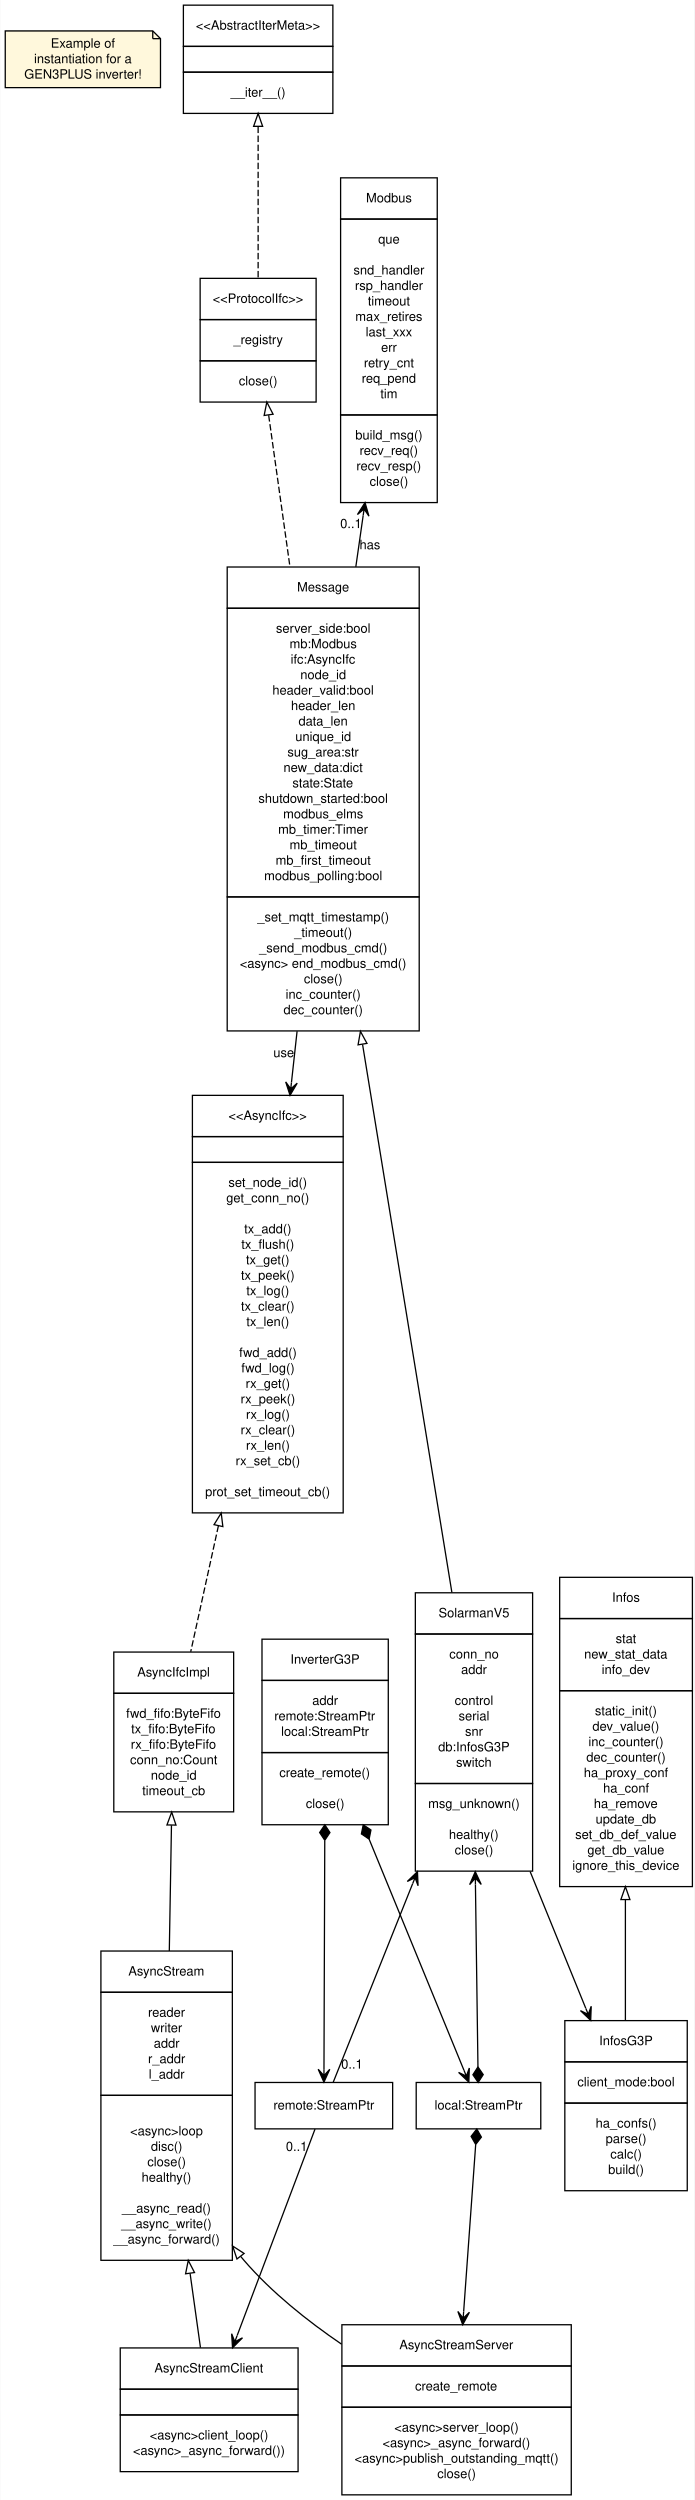
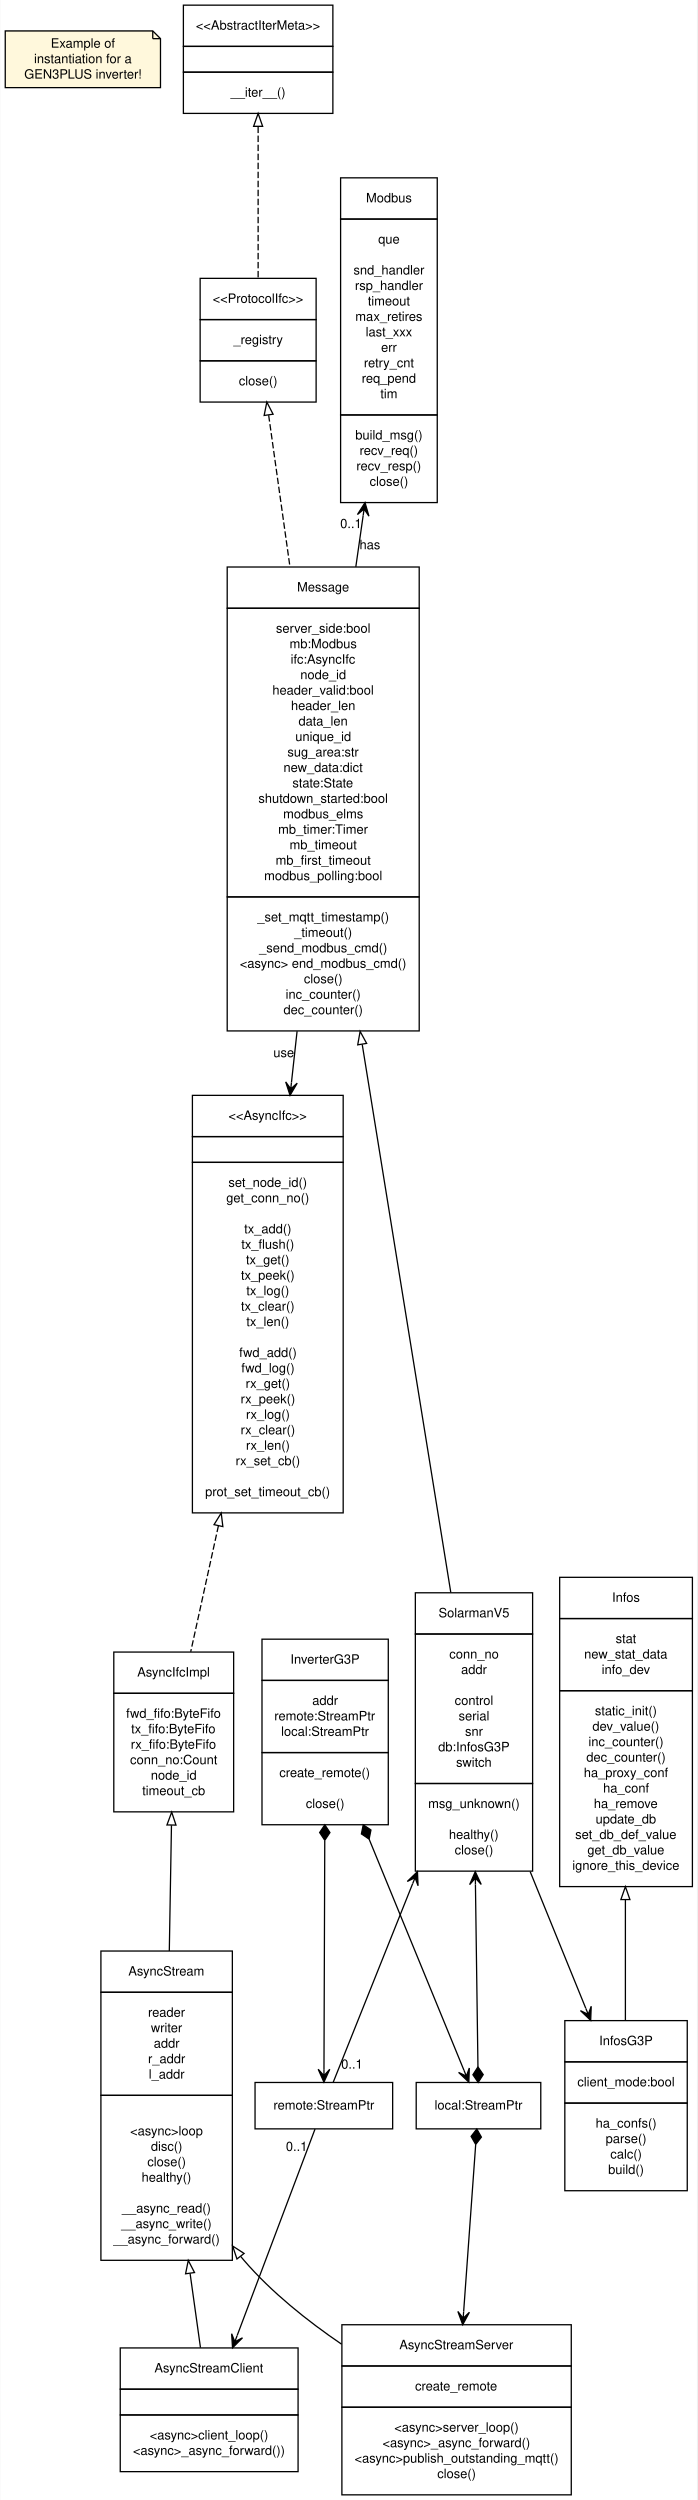
- <svg xmlns="http://www.w3.org/2000/svg" width="539pt" height="1940pt" viewBox="0.00 0.00 538.62 1940.00">
+ <svg xmlns="http://www.w3.org/2000/svg" width="541pt" height="1940pt" viewBox="0.00 0.00 540.62 1940.00">
  <g id="graph0" class="graph" transform="scale(1 1) rotate(0) translate(4 1936)">
-     <polygon fill="#ffffff" stroke="transparent" points="-4,4 -4,-1936 534.616,-1936 534.616,4 -4,4" />
+     <polygon fill="#ffffff" stroke="transparent" points="-4,4 -4,-1936 536.616,-1936 536.616,4 -4,4" />
    <g id="node1" class="node">
      <polygon fill="#fff8dc" stroke="#000000" points="114.35,-1912 -.117,-1912 -.117,-1868 120.35,-1868 120.35,-1906 114.35,-1912" />
      <polyline fill="none" stroke="#000000" points="114.35,-1912 114.35,-1906 " />
      <polyline fill="none" stroke="#000000" points="120.35,-1906 114.35,-1906 " />
      <text text-anchor="middle" x="60.117" y="-1899" font-family="Helvetica,sans-Serif" font-size="10.00" fill="#000000">Example of</text>
      <text text-anchor="middle" x="60.117" y="-1887" font-family="Helvetica,sans-Serif" font-size="10.00" fill="#000000">instantiation for a</text>
      <text text-anchor="middle" x="60.117" y="-1875" font-family="Helvetica,sans-Serif" font-size="10.00" fill="#000000">GEN3PLUS inverter!</text>
    </g>
    <g id="node2" class="node">
      <polygon fill="none" stroke="#000000" points="138.117,-1900 138.117,-1932 254.117,-1932 254.117,-1900 138.117,-1900" />
      <text text-anchor="start" x="147.766" y="-1913" font-family="Helvetica,sans-Serif" font-size="10.00" fill="#000000">&lt;&lt;AbstractIterMeta&gt;&gt;</text>
      <polygon fill="none" stroke="#000000" points="138.117,-1880 138.117,-1900 254.117,-1900 254.117,-1880 138.117,-1880" />
      <polygon fill="none" stroke="#000000" points="138.117,-1848 138.117,-1880 254.117,-1880 254.117,-1848 138.117,-1848" />
      <text text-anchor="start" x="174.726" y="-1861" font-family="Helvetica,sans-Serif" font-size="10.00" fill="#000000">__iter__()</text>
    </g>
    <g id="node15" class="node">
      <polygon fill="none" stroke="#000000" points="151.117,-1688 151.117,-1720 241.117,-1720 241.117,-1688 151.117,-1688" />
      <text text-anchor="start" x="160.823" y="-1701" font-family="Helvetica,sans-Serif" font-size="10.00" fill="#000000">&lt;&lt;ProtocolIfc&gt;&gt;</text>
      <polygon fill="none" stroke="#000000" points="151.117,-1656 151.117,-1688 241.117,-1688 241.117,-1656 151.117,-1656" />
      <text text-anchor="start" x="176.95" y="-1669" font-family="Helvetica,sans-Serif" font-size="10.00" fill="#000000">_registry</text>
      <polygon fill="none" stroke="#000000" points="151.117,-1624 151.117,-1656 241.117,-1656 241.117,-1624 151.117,-1624" />
      <text text-anchor="start" x="181.119" y="-1637" font-family="Helvetica,sans-Serif" font-size="10.00" fill="#000000">close()</text>
    </g>
    <g id="edge14" class="edge">
      <path fill="none" stroke="#000000" stroke-dasharray="5,2" d="M196.117,-1837.756C196.117,-1802.088 196.117,-1755.176 196.117,-1720.364" />
      <polygon fill="none" stroke="#000000" points="192.617,-1837.967 196.117,-1847.967 199.617,-1837.967 192.617,-1837.967" />
    </g>
    <g id="node3" class="node">
      <polygon fill="none" stroke="#000000" points="199.117,-632 199.117,-664 297.116,-664 297.116,-632 199.117,-632" />
      <text text-anchor="start" x="221.167" y="-645" font-family="Helvetica,sans-Serif" font-size="10.00" fill="#000000">InverterG3P</text>
      <polygon fill="none" stroke="#000000" points="199.117,-576 199.117,-632 297.116,-632 297.116,-576 199.117,-576" />
      <text text-anchor="start" x="238.113" y="-613" font-family="Helvetica,sans-Serif" font-size="10.00" fill="#000000">addr</text>
      <text text-anchor="start" x="208.669" y="-601" font-family="Helvetica,sans-Serif" font-size="10.00" fill="#000000">remote:StreamPtr</text>
      <text text-anchor="start" x="213.948" y="-589" font-family="Helvetica,sans-Serif" font-size="10.00" fill="#000000">local:StreamPtr</text>
      <polygon fill="none" stroke="#000000" points="199.117,-520 199.117,-576 297.116,-576 297.116,-520 199.117,-520" />
      <text text-anchor="start" x="212.559" y="-557" font-family="Helvetica,sans-Serif" font-size="10.00" fill="#000000">create_remote()</text>
      <text text-anchor="start" x="233.119" y="-533" font-family="Helvetica,sans-Serif" font-size="10.00" fill="#000000">close()</text>
    </g>
    <g id="node4" class="node">
      <polygon fill="none" stroke="#000000" points="415.453,-320 318.78,-320 318.78,-284 415.453,-284 415.453,-320" />
      <text text-anchor="middle" x="367.116" y="-299" font-family="Helvetica,sans-Serif" font-size="10.00" fill="#000000">local:StreamPtr</text>
    </g>
    <g id="edge1" class="edge">
      <path fill="none" stroke="#000000" d="M282.253,-508.809C307.053,-448.374 339.084,-370.316 355.81,-329.554" />
      <polygon fill="#000000" stroke="#000000" points="282.241,-508.84 283.663,-515.91 277.685,-519.942 276.262,-512.873 282.241,-508.84" />
      <polygon fill="#000000" stroke="#000000" points="359.623,-320.263 359.989,-331.222 357.724,-324.888 355.826,-329.514 355.826,-329.514 355.826,-329.514 357.724,-324.888 351.663,-327.806 359.623,-320.263 359.623,-320.263" />
    </g>
    <g id="node5" class="node">
      <polygon fill="none" stroke="#000000" points="300.511,-320 193.722,-320 193.722,-284 300.511,-284 300.511,-320" />
      <text text-anchor="middle" x="247.117" y="-299" font-family="Helvetica,sans-Serif" font-size="10.00" fill="#000000">remote:StreamPtr</text>
    </g>
    <g id="edge2" class="edge">
      <path fill="none" stroke="#000000" d="M247.825,-507.591C247.619,-447.68 247.354,-370.943 247.214,-330.266" />
      <polygon fill="#000000" stroke="#000000" points="247.827,-507.942 251.847,-513.928 247.868,-519.942 243.847,-513.956 247.827,-507.942" />
      <polygon fill="#000000" stroke="#000000" points="247.179,-320.263 251.714,-330.247 247.197,-325.263 247.214,-330.263 247.214,-330.263 247.214,-330.263 247.197,-325.263 242.714,-330.278 247.179,-320.263 247.179,-320.263" />
    </g>
    <g id="node9" class="node">
      <polygon fill="none" stroke="#000000" points="261.116,-100 261.116,-132 439.116,-132 439.116,-100 261.116,-100" />
      <text text-anchor="start" x="305.668" y="-113" font-family="Helvetica,sans-Serif" font-size="10.00" fill="#000000">AsyncStreamServer</text>
      <polygon fill="none" stroke="#000000" points="261.116,-68 261.116,-100 439.116,-100 439.116,-68 261.116,-68" />
      <text text-anchor="start" x="317.887" y="-81" font-family="Helvetica,sans-Serif" font-size="10.00" fill="#000000">create_remote</text>
      <polygon fill="none" stroke="#000000" points="261.116,0 261.116,-68 439.116,-68 439.116,0 261.116,0" />
      <text text-anchor="start" x="301.774" y="-49" font-family="Helvetica,sans-Serif" font-size="10.00" fill="#000000">&lt;async&gt;server_loop()</text>
      <text text-anchor="start" x="292.605" y="-37" font-family="Helvetica,sans-Serif" font-size="10.00" fill="#000000">&lt;async&gt;_async_forward()</text>
      <text text-anchor="start" x="270.925" y="-25" font-family="Helvetica,sans-Serif" font-size="10.00" fill="#000000">&lt;async&gt;publish_outstanding_mqtt()</text>
      <text text-anchor="start" x="335.119" y="-13" font-family="Helvetica,sans-Serif" font-size="10.00" fill="#000000">close()</text>
    </g>
    <g id="edge8" class="edge">
      <path fill="none" stroke="#000000" d="M364.931,-271.665C362.587,-239.118 358.772,-186.166 355.601,-142.143" />
      <polygon fill="#000000" stroke="#000000" points="364.949,-271.904 369.369,-277.601 365.811,-283.873 361.39,-278.176 364.949,-271.904" />
      <polygon fill="#000000" stroke="#000000" points="354.873,-132.032 360.08,-141.683 355.232,-137.019 355.592,-142.006 355.592,-142.006 355.592,-142.006 355.232,-137.019 351.103,-142.33 354.873,-132.032 354.873,-132.032" />
    </g>
    <g id="node10" class="node">
      <polygon fill="none" stroke="#000000" points="89.117,-82 89.117,-114 227.117,-114 227.117,-82 89.117,-82" />
      <text text-anchor="start" x="115.614" y="-95" font-family="Helvetica,sans-Serif" font-size="10.00" fill="#000000">AsyncStreamClient</text>
      <polygon fill="none" stroke="#000000" points="89.117,-62 89.117,-82 227.117,-82 227.117,-62 89.117,-62" />
      <polygon fill="none" stroke="#000000" points="89.117,-18 89.117,-62 227.117,-62 227.117,-18 89.117,-18" />
      <text text-anchor="start" x="111.995" y="-43" font-family="Helvetica,sans-Serif" font-size="10.00" fill="#000000">&lt;async&gt;client_loop()</text>
      <text text-anchor="start" x="98.941" y="-31" font-family="Helvetica,sans-Serif" font-size="10.00" fill="#000000">&lt;async&gt;_async_forward())</text>
    </g>
    <g id="edge10" class="edge">
      <path fill="none" stroke="#000000" d="M240.281,-283.873C227.52,-250.037 199.583,-175.957 179.838,-123.599" />
      <polygon fill="#000000" stroke="#000000" points="176.252,-114.09 183.992,-121.859 178.017,-118.769 179.781,-123.447 179.781,-123.447 179.781,-123.447 178.017,-118.769 175.57,-125.035 176.252,-114.09 176.252,-114.09" />
      <text text-anchor="middle" x="225.976" y="-266.896" font-family="Helvetica,sans-Serif" font-size="10.00" fill="#000000">0..1</text>
    </g>
    <g id="node6" class="node">
      <polygon fill="none" stroke="#000000" points="145.117,-1054 145.117,-1086 262.116,-1086 262.116,-1054 145.117,-1054" />
      <text text-anchor="start" x="173.046" y="-1067" font-family="Helvetica,sans-Serif" font-size="10.00" fill="#000000">&lt;&lt;AsyncIfc&gt;&gt;</text>
      <polygon fill="none" stroke="#000000" points="145.117,-1034 145.117,-1054 262.116,-1054 262.116,-1034 145.117,-1034" />
      <polygon fill="none" stroke="#000000" points="145.117,-762 145.117,-1034 262.116,-1034 262.116,-762 145.117,-762" />
      <text text-anchor="start" x="173.053" y="-1015" font-family="Helvetica,sans-Serif" font-size="10.00" fill="#000000">set_node_id()</text>
      <text text-anchor="start" x="171.382" y="-1003" font-family="Helvetica,sans-Serif" font-size="10.00" fill="#000000">get_conn_no()</text>
      <text text-anchor="start" x="185.28" y="-979" font-family="Helvetica,sans-Serif" font-size="10.00" fill="#000000">tx_add()</text>
      <text text-anchor="start" x="183.06" y="-967" font-family="Helvetica,sans-Serif" font-size="10.00" fill="#000000">tx_flush()</text>
      <text text-anchor="start" x="186.67" y="-955" font-family="Helvetica,sans-Serif" font-size="10.00" fill="#000000">tx_get()</text>
      <text text-anchor="start" x="182.78" y="-943" font-family="Helvetica,sans-Serif" font-size="10.00" fill="#000000">tx_peek()</text>
      <text text-anchor="start" x="186.95" y="-931" font-family="Helvetica,sans-Serif" font-size="10.00" fill="#000000">tx_log()</text>
      <text text-anchor="start" x="182.786" y="-919" font-family="Helvetica,sans-Serif" font-size="10.00" fill="#000000">tx_clear()</text>
      <text text-anchor="start" x="186.95" y="-907" font-family="Helvetica,sans-Serif" font-size="10.00" fill="#000000">tx_len()</text>
      <text text-anchor="start" x="181.391" y="-883" font-family="Helvetica,sans-Serif" font-size="10.00" fill="#000000">fwd_add()</text>
      <text text-anchor="start" x="183.061" y="-871" font-family="Helvetica,sans-Serif" font-size="10.00" fill="#000000">fwd_log()</text>
      <text text-anchor="start" x="186.395" y="-859" font-family="Helvetica,sans-Serif" font-size="10.00" fill="#000000">rx_get()</text>
      <text text-anchor="start" x="182.505" y="-847" font-family="Helvetica,sans-Serif" font-size="10.00" fill="#000000">rx_peek()</text>
      <text text-anchor="start" x="186.675" y="-835" font-family="Helvetica,sans-Serif" font-size="10.00" fill="#000000">rx_log()</text>
      <text text-anchor="start" x="182.511" y="-823" font-family="Helvetica,sans-Serif" font-size="10.00" fill="#000000">rx_clear()</text>
      <text text-anchor="start" x="186.675" y="-811" font-family="Helvetica,sans-Serif" font-size="10.00" fill="#000000">rx_len()</text>
      <text text-anchor="start" x="178.615" y="-799" font-family="Helvetica,sans-Serif" font-size="10.00" fill="#000000">rx_set_cb()</text>
      <text text-anchor="start" x="154.996" y="-775" font-family="Helvetica,sans-Serif" font-size="10.00" fill="#000000">prot_set_timeout_cb()</text>
    </g>
    <g id="node7" class="node">
      <polygon fill="none" stroke="#000000" points="84.117,-622 84.117,-654 177.117,-654 177.117,-622 84.117,-622" />
      <text text-anchor="start" x="102.281" y="-635" font-family="Helvetica,sans-Serif" font-size="10.00" fill="#000000">AsyncIfcImpl</text>
      <polygon fill="none" stroke="#000000" points="84.117,-530 84.117,-622 177.117,-622 177.117,-530 84.117,-530" />
      <text text-anchor="start" x="93.665" y="-603" font-family="Helvetica,sans-Serif" font-size="10.00" fill="#000000">fwd_fifo:ByteFifo</text>
      <text text-anchor="start" x="97.553" y="-591" font-family="Helvetica,sans-Serif" font-size="10.00" fill="#000000">tx_fifo:ByteFifo</text>
      <text text-anchor="start" x="97.278" y="-579" font-family="Helvetica,sans-Serif" font-size="10.00" fill="#000000">rx_fifo:ByteFifo</text>
      <text text-anchor="start" x="96.713" y="-567" font-family="Helvetica,sans-Serif" font-size="10.00" fill="#000000">conn_no:Count</text>
      <text text-anchor="start" x="112.83" y="-555" font-family="Helvetica,sans-Serif" font-size="10.00" fill="#000000">node_id</text>
      <text text-anchor="start" x="106.166" y="-543" font-family="Helvetica,sans-Serif" font-size="10.00" fill="#000000">timeout_cb</text>
    </g>
    <g id="edge3" class="edge">
      <path fill="none" stroke="#000000" stroke-dasharray="5,2" d="M165.298,-752.002C157.592,-716.957 149.965,-682.269 143.792,-654.197" />
      <polygon fill="none" stroke="#000000" points="161.906,-752.875 167.472,-761.89 168.743,-751.372 161.906,-752.875" />
    </g>
    <g id="node8" class="node">
      <polygon fill="none" stroke="#000000" points="74.117,-390 74.117,-422 176.117,-422 176.117,-390 74.117,-390" />
      <text text-anchor="start" x="95.391" y="-403" font-family="Helvetica,sans-Serif" font-size="10.00" fill="#000000">AsyncStream</text>
      <polygon fill="none" stroke="#000000" points="74.117,-310 74.117,-390 176.117,-390 176.117,-310 74.117,-310" />
      <text text-anchor="start" x="110.669" y="-371" font-family="Helvetica,sans-Serif" font-size="10.00" fill="#000000">reader</text>
      <text text-anchor="start" x="112.9" y="-359" font-family="Helvetica,sans-Serif" font-size="10.00" fill="#000000">writer</text>
      <text text-anchor="start" x="115.114" y="-347" font-family="Helvetica,sans-Serif" font-size="10.00" fill="#000000">addr</text>
      <text text-anchor="start" x="110.669" y="-335" font-family="Helvetica,sans-Serif" font-size="10.00" fill="#000000">r_addr</text>
      <text text-anchor="start" x="111.225" y="-323" font-family="Helvetica,sans-Serif" font-size="10.00" fill="#000000">l_addr</text>
      <polygon fill="none" stroke="#000000" points="74.117,-182 74.117,-310 176.117,-310 176.117,-182 74.117,-182" />
      <text text-anchor="start" x="96.77" y="-279" font-family="Helvetica,sans-Serif" font-size="10.00" fill="#000000">&lt;async&gt;loop</text>
      <text text-anchor="start" x="112.898" y="-267" font-family="Helvetica,sans-Serif" font-size="10.00" fill="#000000">disc()</text>
      <text text-anchor="start" x="110.119" y="-255" font-family="Helvetica,sans-Serif" font-size="10.00" fill="#000000">close()</text>
      <text text-anchor="start" x="105.671" y="-243" font-family="Helvetica,sans-Serif" font-size="10.00" fill="#000000">healthy()</text>
      <text text-anchor="start" x="90.387" y="-219" font-family="Helvetica,sans-Serif" font-size="10.00" fill="#000000">__async_read()</text>
      <text text-anchor="start" x="89.838" y="-207" font-family="Helvetica,sans-Serif" font-size="10.00" fill="#000000">__async_write()</text>
      <text text-anchor="start" x="83.724" y="-195" font-family="Helvetica,sans-Serif" font-size="10.00" fill="#000000">__async_forward()</text>
    </g>
    <g id="edge4" class="edge">
      <path fill="none" stroke="#000000" d="M128.868,-519.586C128.359,-490.074 127.757,-455.155 127.186,-422.029" />
      <polygon fill="none" stroke="#000000" points="125.372,-519.85 129.044,-529.788 132.371,-519.729 125.372,-519.85" />
    </g>
    <g id="edge5" class="edge">
      <path fill="none" stroke="#000000" d="M182.578,-185.02C183.415,-184 184.262,-182.993 185.117,-182 206.479,-157.189 234.247,-135.028 260.892,-116.89" />
      <polygon fill="none" stroke="#000000" points="179.688,-183.036 176.326,-193.083 185.219,-187.326 179.688,-183.036" />
    </g>
    <g id="edge6" class="edge">
      <path fill="none" stroke="#000000" d="M143.321,-171.808C146.195,-151.256 148.999,-131.202 151.38,-114.177" />
      <polygon fill="none" stroke="#000000" points="139.825,-171.537 141.906,-181.926 146.758,-172.507 139.825,-171.537" />
    </g>
    <g id="node11" class="node">
      <polygon fill="none" stroke="#000000" points="318.116,-668 318.116,-700 409.116,-700 409.116,-668 318.116,-668" />
      <text text-anchor="start" x="336.111" y="-681" font-family="Helvetica,sans-Serif" font-size="10.00" fill="#000000">SolarmanV5</text>
      <polygon fill="none" stroke="#000000" points="318.116,-552 318.116,-668 409.116,-668 409.116,-552 318.116,-552" />
      <text text-anchor="start" x="344.44" y="-649" font-family="Helvetica,sans-Serif" font-size="10.00" fill="#000000">conn_no</text>
      <text text-anchor="start" x="353.613" y="-637" font-family="Helvetica,sans-Serif" font-size="10.00" fill="#000000">addr</text>
      <text text-anchor="start" x="348.615" y="-613" font-family="Helvetica,sans-Serif" font-size="10.00" fill="#000000">control</text>
      <text text-anchor="start" x="351.674" y="-601" font-family="Helvetica,sans-Serif" font-size="10.00" fill="#000000">serial</text>
      <text text-anchor="start" x="356.673" y="-589" font-family="Helvetica,sans-Serif" font-size="10.00" fill="#000000">snr</text>
      <text text-anchor="start" x="335.827" y="-577" font-family="Helvetica,sans-Serif" font-size="10.00" fill="#000000">db:InfosG3P</text>
      <text text-anchor="start" x="349.728" y="-565" font-family="Helvetica,sans-Serif" font-size="10.00" fill="#000000">switch</text>
      <polygon fill="none" stroke="#000000" points="318.116,-484 318.116,-552 409.116,-552 409.116,-484 318.116,-484" />
      <text text-anchor="start" x="328.057" y="-533" font-family="Helvetica,sans-Serif" font-size="10.00" fill="#000000">msg_unknown()</text>
      <text text-anchor="start" x="344.171" y="-509" font-family="Helvetica,sans-Serif" font-size="10.00" fill="#000000">healthy()</text>
      <text text-anchor="start" x="348.619" y="-497" font-family="Helvetica,sans-Serif" font-size="10.00" fill="#000000">close()</text>
    </g>
    <g id="edge7" class="edge">
      <path fill="none" stroke="#000000" d="M364.751,-473.524C365.462,-421.914 366.238,-365.662 366.701,-332.138" />
      <polygon fill="#000000" stroke="#000000" points="364.612,-483.602 360.25,-473.541 364.681,-478.603 364.75,-473.603 364.75,-473.603 364.75,-473.603 364.681,-478.603 369.249,-473.665 364.612,-483.602 364.612,-483.602" />
      <polygon fill="#000000" stroke="#000000" points="366.702,-332.052 362.785,-325.997 366.868,-320.053 370.784,-326.108 366.702,-332.052" />
    </g>
    <g id="edge9" class="edge">
      <path fill="none" stroke="#000000" d="M316.016,-474.248C292.555,-415.596 266.626,-350.773 254.338,-320.053" />
      <polygon fill="#000000" stroke="#000000" points="319.757,-483.602 311.865,-475.989 317.9,-478.96 316.043,-474.317 316.043,-474.317 316.043,-474.317 317.9,-478.96 320.222,-472.646 319.757,-483.602 319.757,-483.602" />
      <text text-anchor="middle" x="268.917" y="-330.744" font-family="Helvetica,sans-Serif" font-size="10.00" fill="#000000">0..1</text>
    </g>
    <g id="node13" class="node">
      <polygon fill="none" stroke="#000000" points="434.116,-336 434.116,-368 529.116,-368 529.116,-336 434.116,-336" />
      <text text-anchor="start" x="460.775" y="-349" font-family="Helvetica,sans-Serif" font-size="10.00" fill="#000000">InfosG3P</text>
      <polygon fill="none" stroke="#000000" points="434.116,-304 434.116,-336 529.116,-336 529.116,-304 434.116,-304" />
      <text text-anchor="start" x="443.829" y="-317" font-family="Helvetica,sans-Serif" font-size="10.00" fill="#000000">client_mode:bool</text>
      <polygon fill="none" stroke="#000000" points="434.116,-236 434.116,-304 529.116,-304 529.116,-236 434.116,-236" />
      <text text-anchor="start" x="458" y="-285" font-family="Helvetica,sans-Serif" font-size="10.00" fill="#000000">ha_confs()</text>
      <text text-anchor="start" x="465.784" y="-273" font-family="Helvetica,sans-Serif" font-size="10.00" fill="#000000">parse()</text>
      <text text-anchor="start" x="469.399" y="-261" font-family="Helvetica,sans-Serif" font-size="10.00" fill="#000000">calc()</text>
      <text text-anchor="start" x="467.73" y="-249" font-family="Helvetica,sans-Serif" font-size="10.00" fill="#000000">build()</text>
    </g>
    <g id="edge12" class="edge">
      <path fill="none" stroke="#000000" d="M407.223,-483.602C421.582,-448.314 437.2,-409.93 450.363,-377.581" />
      <polygon fill="#000000" stroke="#000000" points="454.186,-368.186 454.585,-379.145 452.301,-372.817 450.417,-377.449 450.417,-377.449 450.417,-377.449 452.301,-372.817 446.248,-375.753 454.186,-368.186 454.186,-368.186" />
    </g>
    <g id="node12" class="node">
      <polygon fill="none" stroke="#000000" points="430.116,-680 430.116,-712 533.116,-712 533.116,-680 430.116,-680" />
      <text text-anchor="start" x="470.779" y="-693" font-family="Helvetica,sans-Serif" font-size="10.00" fill="#000000">Infos</text>
      <polygon fill="none" stroke="#000000" points="430.116,-624 430.116,-680 533.116,-680 533.116,-624 430.116,-624" />
      <text text-anchor="start" x="473.558" y="-661" font-family="Helvetica,sans-Serif" font-size="10.00" fill="#000000">stat</text>
      <text text-anchor="start" x="449.103" y="-649" font-family="Helvetica,sans-Serif" font-size="10.00" fill="#000000">new_stat_data</text>
      <text text-anchor="start" x="462.72" y="-637" font-family="Helvetica,sans-Serif" font-size="10.00" fill="#000000">info_dev</text>
      <polygon fill="none" stroke="#000000" points="430.116,-472 430.116,-624 533.116,-624 533.116,-472 430.116,-472" />
      <text text-anchor="start" x="457.452" y="-605" font-family="Helvetica,sans-Serif" font-size="10.00" fill="#000000">static_init()</text>
      <text text-anchor="start" x="455.501" y="-593" font-family="Helvetica,sans-Serif" font-size="10.00" fill="#000000">dev_value()</text>
      <text text-anchor="start" x="452.447" y="-581" font-family="Helvetica,sans-Serif" font-size="10.00" fill="#000000">inc_counter()</text>
      <text text-anchor="start" x="450.777" y="-569" font-family="Helvetica,sans-Serif" font-size="10.00" fill="#000000">dec_counter()</text>
      <text text-anchor="start" x="448.827" y="-557" font-family="Helvetica,sans-Serif" font-size="10.00" fill="#000000">ha_proxy_conf</text>
      <text text-anchor="start" x="463.829" y="-545" font-family="Helvetica,sans-Serif" font-size="10.00" fill="#000000">ha_conf</text>
      <text text-anchor="start" x="456.611" y="-533" font-family="Helvetica,sans-Serif" font-size="10.00" fill="#000000">ha_remove</text>
      <text text-anchor="start" x="457.991" y="-521" font-family="Helvetica,sans-Serif" font-size="10.00" fill="#000000">update_db</text>
      <text text-anchor="start" x="442.154" y="-509" font-family="Helvetica,sans-Serif" font-size="10.00" fill="#000000">set_db_def_value</text>
      <text text-anchor="start" x="451.602" y="-497" font-family="Helvetica,sans-Serif" font-size="10.00" fill="#000000">get_db_value</text>
      <text text-anchor="start" x="439.939" y="-485" font-family="Helvetica,sans-Serif" font-size="10.00" fill="#000000">ignore_this_device</text>
    </g>
    <g id="edge11" class="edge">
      <path fill="none" stroke="#000000" d="M481.116,-461.913C481.116,-429.437 481.116,-395.953 481.116,-368.069" />
      <polygon fill="none" stroke="#000000" points="477.617,-461.952 481.116,-471.952 484.617,-461.953 477.617,-461.952" />
    </g>
    <g id="node14" class="node">
      <polygon fill="none" stroke="#000000" points="172.117,-1464 172.117,-1496 321.116,-1496 321.116,-1464 172.117,-1464" />
      <text text-anchor="start" x="226.334" y="-1477" font-family="Helvetica,sans-Serif" font-size="10.00" fill="#000000">Message</text>
      <polygon fill="none" stroke="#000000" points="172.117,-1240 172.117,-1464 321.116,-1464 321.116,-1240 172.117,-1240" />
      <text text-anchor="start" x="209.943" y="-1445" font-family="Helvetica,sans-Serif" font-size="10.00" fill="#000000">server_side:bool</text>
      <text text-anchor="start" x="220.5" y="-1433" font-family="Helvetica,sans-Serif" font-size="10.00" fill="#000000">mb:Modbus</text>
      <text text-anchor="start" x="221.335" y="-1421" font-family="Helvetica,sans-Serif" font-size="10.00" fill="#000000">ifc:AsyncIfc</text>
      <text text-anchor="start" x="228.83" y="-1409" font-family="Helvetica,sans-Serif" font-size="10.00" fill="#000000">node_id</text>
      <text text-anchor="start" x="207.16" y="-1397" font-family="Helvetica,sans-Serif" font-size="10.00" fill="#000000">header_valid:bool</text>
      <text text-anchor="start" x="221.607" y="-1385" font-family="Helvetica,sans-Serif" font-size="10.00" fill="#000000">header_len</text>
      <text text-anchor="start" x="227.44" y="-1373" font-family="Helvetica,sans-Serif" font-size="10.00" fill="#000000">data_len</text>
      <text text-anchor="start" x="224.941" y="-1361" font-family="Helvetica,sans-Serif" font-size="10.00" fill="#000000">unique_id</text>
      <text text-anchor="start" x="218.832" y="-1349" font-family="Helvetica,sans-Serif" font-size="10.00" fill="#000000">sug_area:str</text>
      <text text-anchor="start" x="215.773" y="-1337" font-family="Helvetica,sans-Serif" font-size="10.00" fill="#000000">new_data:dict</text>
      <text text-anchor="start" x="222.716" y="-1325" font-family="Helvetica,sans-Serif" font-size="10.00" fill="#000000">state:State</text>
      <text text-anchor="start" x="196.321" y="-1313" font-family="Helvetica,sans-Serif" font-size="10.00" fill="#000000">shutdown_started:bool</text>
      <text text-anchor="start" x="215.501" y="-1301" font-family="Helvetica,sans-Serif" font-size="10.00" fill="#000000">modbus_elms</text>
      <text text-anchor="start" x="211.624" y="-1289" font-family="Helvetica,sans-Serif" font-size="10.00" fill="#000000">mb_timer:Timer</text>
      <text text-anchor="start" x="220.501" y="-1277" font-family="Helvetica,sans-Serif" font-size="10.00" fill="#000000">mb_timeout</text>
      <text text-anchor="start" x="209.669" y="-1265" font-family="Helvetica,sans-Serif" font-size="10.00" fill="#000000">mb_first_timeout</text>
      <text text-anchor="start" x="200.77" y="-1253" font-family="Helvetica,sans-Serif" font-size="10.00" fill="#000000">modbus_polling:bool</text>
      <polygon fill="none" stroke="#000000" points="172.117,-1136 172.117,-1240 321.116,-1240 321.116,-1136 172.117,-1136" />
      <text text-anchor="start" x="195.501" y="-1221" font-family="Helvetica,sans-Serif" font-size="10.00" fill="#000000">_set_mqtt_timestamp()</text>
      <text text-anchor="start" x="224.117" y="-1209" font-family="Helvetica,sans-Serif" font-size="10.00" fill="#000000">_timeout()</text>
      <text text-anchor="start" x="196.884" y="-1197" font-family="Helvetica,sans-Serif" font-size="10.00" fill="#000000">_send_modbus_cmd()</text>
      <text text-anchor="start" x="181.876" y="-1185" font-family="Helvetica,sans-Serif" font-size="10.00" fill="#000000">&lt;async&gt; end_modbus_cmd()</text>
      <text text-anchor="start" x="231.619" y="-1173" font-family="Helvetica,sans-Serif" font-size="10.00" fill="#000000">close()</text>
      <text text-anchor="start" x="217.447" y="-1161" font-family="Helvetica,sans-Serif" font-size="10.00" fill="#000000">inc_counter()</text>
      <text text-anchor="start" x="215.777" y="-1149" font-family="Helvetica,sans-Serif" font-size="10.00" fill="#000000">dec_counter()</text>
    </g>
    <g id="edge13" class="edge">
      <path fill="none" stroke="#000000" d="M226.347,-1135.776C224.897,-1122.555 223.436,-1109.237 221.991,-1096.066" />
      <polygon fill="#000000" stroke="#000000" points="220.89,-1086.027 226.453,-1095.476 221.435,-1090.997 221.98,-1095.967 221.98,-1095.967 221.98,-1095.967 221.435,-1090.997 217.507,-1096.458 220.89,-1086.027 220.89,-1086.027" />
      <text text-anchor="middle" x="215.969" y="-1115.679" font-family="Helvetica,sans-Serif" font-size="10.00" fill="#000000">use</text>
    </g>
    <g id="edge16" class="edge">
-       <path fill="none" stroke="#000000" d="M277.159,-1125.533C299.271,-989.867 328.196,-812.392 346.472,-700.26" />
-       <polygon fill="none" stroke="#000000" points="273.667,-1125.205 275.512,-1135.638 280.576,-1126.331 273.667,-1125.205" />
+       <path fill="none" stroke="#000000" d="M276.896,-1125.533C298.82,-989.867 327.501,-812.392 345.621,-700.26" />
+       <polygon fill="none" stroke="#000000" points="273.404,-1125.207 275.263,-1135.638 280.314,-1126.324 273.404,-1125.207" />
    </g>
    <g id="edge15" class="edge">
      <path fill="none" stroke="#000000" stroke-dasharray="5,2" d="M204.291,-1613.8C208.854,-1581.308 214.814,-1538.876 220.798,-1496.271" />
      <polygon fill="none" stroke="#000000" points="200.785,-1613.599 202.86,-1623.988 207.717,-1614.572 200.785,-1613.599" />
    </g>
    <g id="node16" class="node">
      <polygon fill="none" stroke="#000000" points="260.116,-1766 260.116,-1798 335.116,-1798 335.116,-1766 260.116,-1766" />
      <text text-anchor="start" x="279.834" y="-1779" font-family="Helvetica,sans-Serif" font-size="10.00" fill="#000000">Modbus</text>
      <polygon fill="none" stroke="#000000" points="260.116,-1614 260.116,-1766 335.116,-1766 335.116,-1614 260.116,-1614" />
      <text text-anchor="start" x="289.278" y="-1747" font-family="Helvetica,sans-Serif" font-size="10.00" fill="#000000">que</text>
      <text text-anchor="start" x="270.106" y="-1723" font-family="Helvetica,sans-Serif" font-size="10.00" fill="#000000">snd_handler</text>
      <text text-anchor="start" x="271.221" y="-1711" font-family="Helvetica,sans-Serif" font-size="10.00" fill="#000000">rsp_handler</text>
      <text text-anchor="start" x="281.225" y="-1699" font-family="Helvetica,sans-Serif" font-size="10.00" fill="#000000">timeout</text>
      <text text-anchor="start" x="271.506" y="-1687" font-family="Helvetica,sans-Serif" font-size="10.00" fill="#000000">max_retires</text>
      <text text-anchor="start" x="279.558" y="-1675" font-family="Helvetica,sans-Serif" font-size="10.00" fill="#000000">last_xxx</text>
      <text text-anchor="start" x="291.508" y="-1663" font-family="Helvetica,sans-Serif" font-size="10.00" fill="#000000">err</text>
      <text text-anchor="start" x="278.17" y="-1651" font-family="Helvetica,sans-Serif" font-size="10.00" fill="#000000">retry_cnt</text>
      <text text-anchor="start" x="276.495" y="-1639" font-family="Helvetica,sans-Serif" font-size="10.00" fill="#000000">req_pend</text>
      <text text-anchor="start" x="290.953" y="-1627" font-family="Helvetica,sans-Serif" font-size="10.00" fill="#000000">tim</text>
      <polygon fill="none" stroke="#000000" points="260.116,-1546 260.116,-1614 335.116,-1614 335.116,-1546 260.116,-1546" />
      <text text-anchor="start" x="271.507" y="-1595" font-family="Helvetica,sans-Serif" font-size="10.00" fill="#000000">build_msg()</text>
      <text text-anchor="start" x="274.841" y="-1583" font-family="Helvetica,sans-Serif" font-size="10.00" fill="#000000">recv_req()</text>
      <text text-anchor="start" x="272.341" y="-1571" font-family="Helvetica,sans-Serif" font-size="10.00" fill="#000000">recv_resp()</text>
      <text text-anchor="start" x="282.619" y="-1559" font-family="Helvetica,sans-Serif" font-size="10.00" fill="#000000">close()</text>
    </g>
    <g id="edge17" class="edge">
      <path fill="none" stroke="#000000" d="M277.639,-1536.041C275.763,-1522.946 273.841,-1509.53 271.917,-1496.097" />
      <polygon fill="#000000" stroke="#000000" points="279.064,-1545.987 273.191,-1536.726 278.355,-1541.037 277.646,-1536.088 277.646,-1536.088 277.646,-1536.088 278.355,-1541.037 282.1,-1535.45 279.064,-1545.987 279.064,-1545.987" />
      <text text-anchor="middle" x="282.854" y="-1509.841" font-family="Helvetica,sans-Serif" font-size="10.00" fill="#000000">has</text>
      <text text-anchor="middle" x="268.127" y="-1526.242" font-family="Helvetica,sans-Serif" font-size="10.00" fill="#000000">0..1</text>
    </g>
  </g>
</svg>
